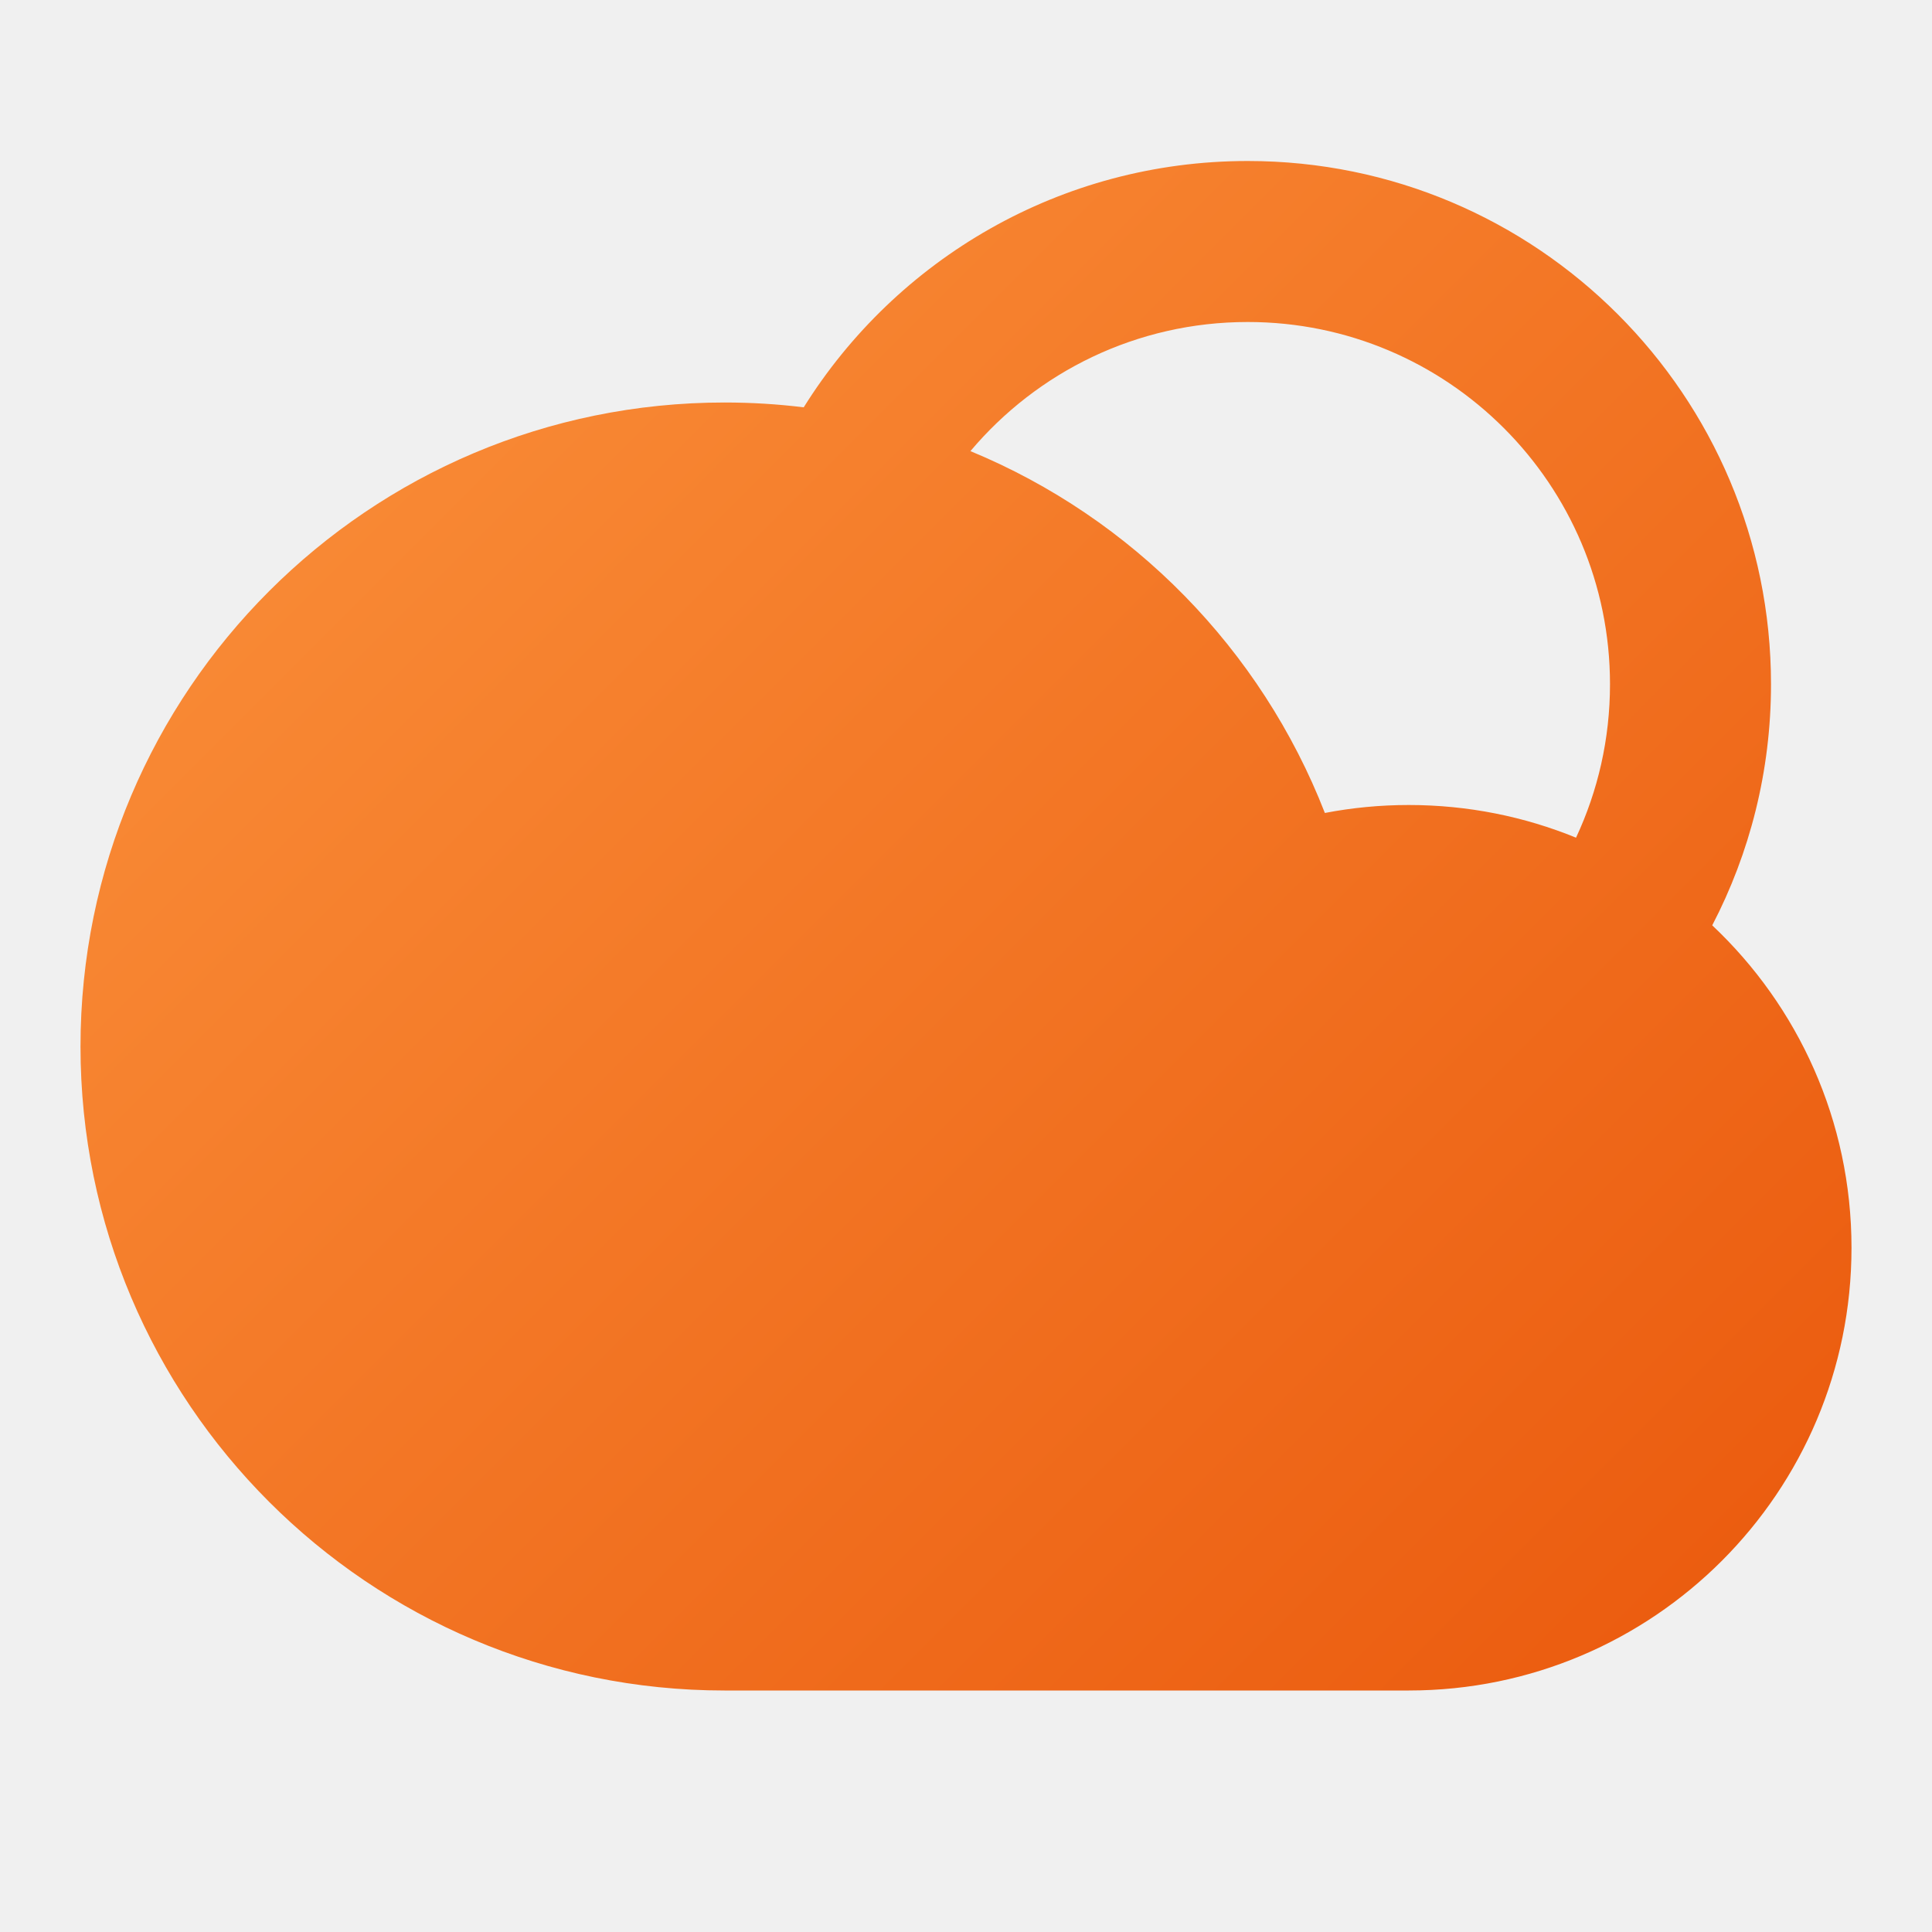
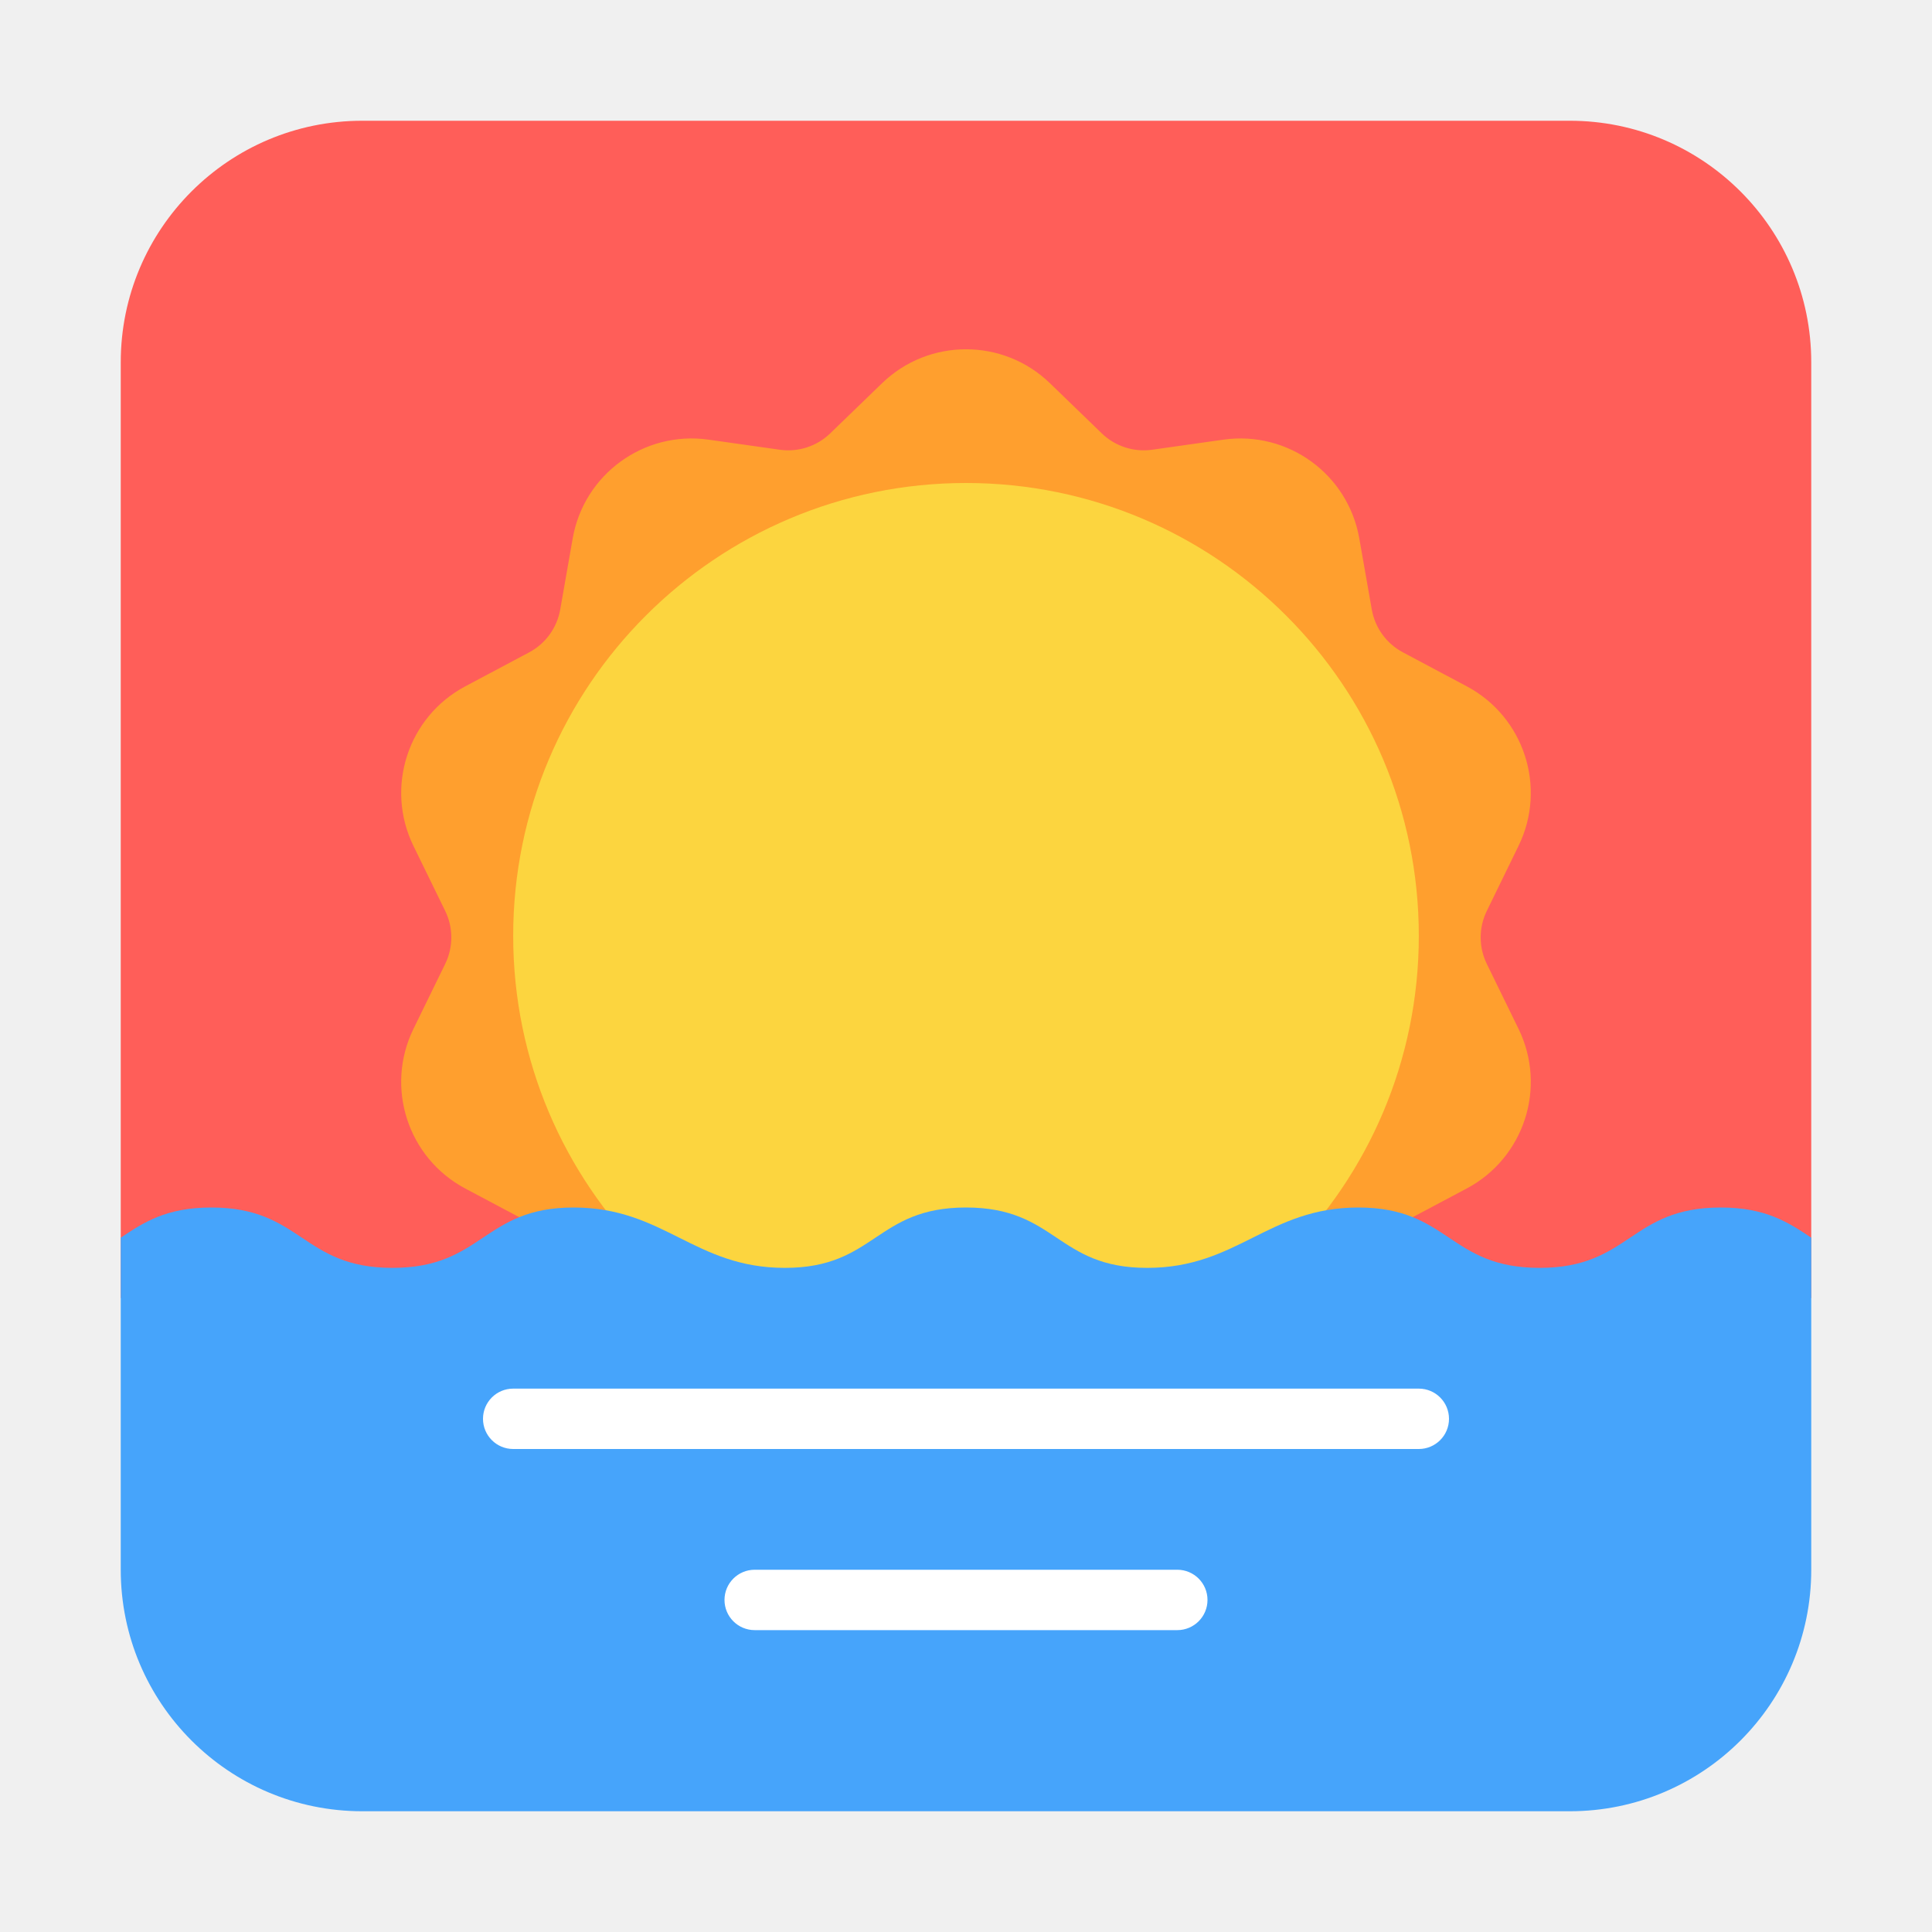
- <svg xmlns="http://www.w3.org/2000/svg" viewBox="0 0 24 24" width="24" height="24">
-   <defs>
-     <linearGradient id="ri_sunrise" x1="2" y1="2" x2="22" y2="22" gradientUnits="userSpaceOnUse">
-       <stop stop-color="#fb923c" />
-       <stop offset="1" stop-color="#ea580c" />
-     </linearGradient>
-   </defs>
+ <svg xmlns="http://www.w3.org/2000/svg" viewBox="0 0 32 32" width="32" height="32">
  <g fill="none">
-     <path fill="url(#ri_sunrise)" d="M9.984 5.06C11.132 3.222 13.173 2 15.5 2C19.09 2 22 4.91 22 8.5C22 9.58 21.736 10.599 21.27 11.495C22.335 12.498 23 13.922 23 15.5C23 18.538 20.538 21 17.5 21H9C4.582 21 1 17.418 1 13C1 8.582 4.582 5 9 5C9.333 5 9.661 5.02 9.984 5.06ZM12.055 5.604C14.068 6.436 15.666 8.066 16.458 10.099C16.795 10.034 17.144 10 17.5 10C18.235 10 18.937 10.144 19.578 10.406C19.849 9.827 20 9.181 20 8.5C20 6.015 17.985 4 15.5 4C14.118 4 12.881 4.623 12.055 5.604Z" />
+     <path fill="#ff5e59" d="M2 6a4 4 0 0 1 4-4h20a4 4 0 0 1 4 4v15.5H2z" />
+     <path fill="#ff9f2e" d="M14.609 6.348a2 2 0 0 1 2.782 0l.857.829a1 1 0 0 0 .836.272l1.18-.167a2 2 0 0 1 2.25 1.635l.207 1.178a1 1 0 0 0 .516.71l1.056.562a2 2 0 0 1 .859 2.643l-.526 1.078a1 1 0 0 0 0 .877l.526 1.077a2 2 0 0 1-.86 2.644l-1.055.56a1 1 0 0 0-.516.711l-.207 1.179a2 2 0 0 1-2.25 1.635l-1.18-.167a1 1 0 0 0-.836.272l-.857.83a2 2 0 0 1-2.782 0l-.857-.83a1 1 0 0 0-.836-.272l-1.18.167a2 2 0 0 1-2.25-1.635l-.207-1.179a1 1 0 0 0-.516-.71l-1.056-.561a2 2 0 0 1-.859-2.644l.526-1.077a1 1 0 0 0 0-.877l-.526-1.077a2 2 0 0 1 .86-2.644l1.055-.561a1 1 0 0 0 .516-.71l.207-1.18a2 2 0 0 1 2.25-1.634l1.18.167a1 1 0 0 0 .836-.272z" />
+     <path fill="#fcd53f" d="M16 23a7.5 7.5 0 1 0 0-15a7.5 7.5 0 0 0 0 15" />
+     <path fill="#46a4fb" d="M5.997 30A4 4 0 0 1 2 26v-5.5c.375-.25.75-.5 1.5-.5s1.125.25 1.5.5s.75.5 1.5.5s1.125-.25 1.5-.5s.75-.5 1.5-.5s1.25.25 1.75.5s1 .5 1.75.5s1.125-.25 1.5-.5s.75-.5 1.5-.5s1.125.25 1.5.5s.75.5 1.5.5s1.25-.25 1.75-.5s1-.5 1.75-.5s1.125.25 1.5.5s.75.5 1.5.5s1.125-.25 1.5-.5s.75-.5 1.5-.5s1.125.25 1.5.5V26a4 4 0 0 1-3.997 4z" />
+     <path fill="#fff" d="M8.5 23a.5.5 0 0 0 0 1h15a.5.5 0 0 0 0-1zm4 3a.5.5 0 0 0 0 1h7a.5.5 0 0 0 0-1z" />
  </g>
</svg>
